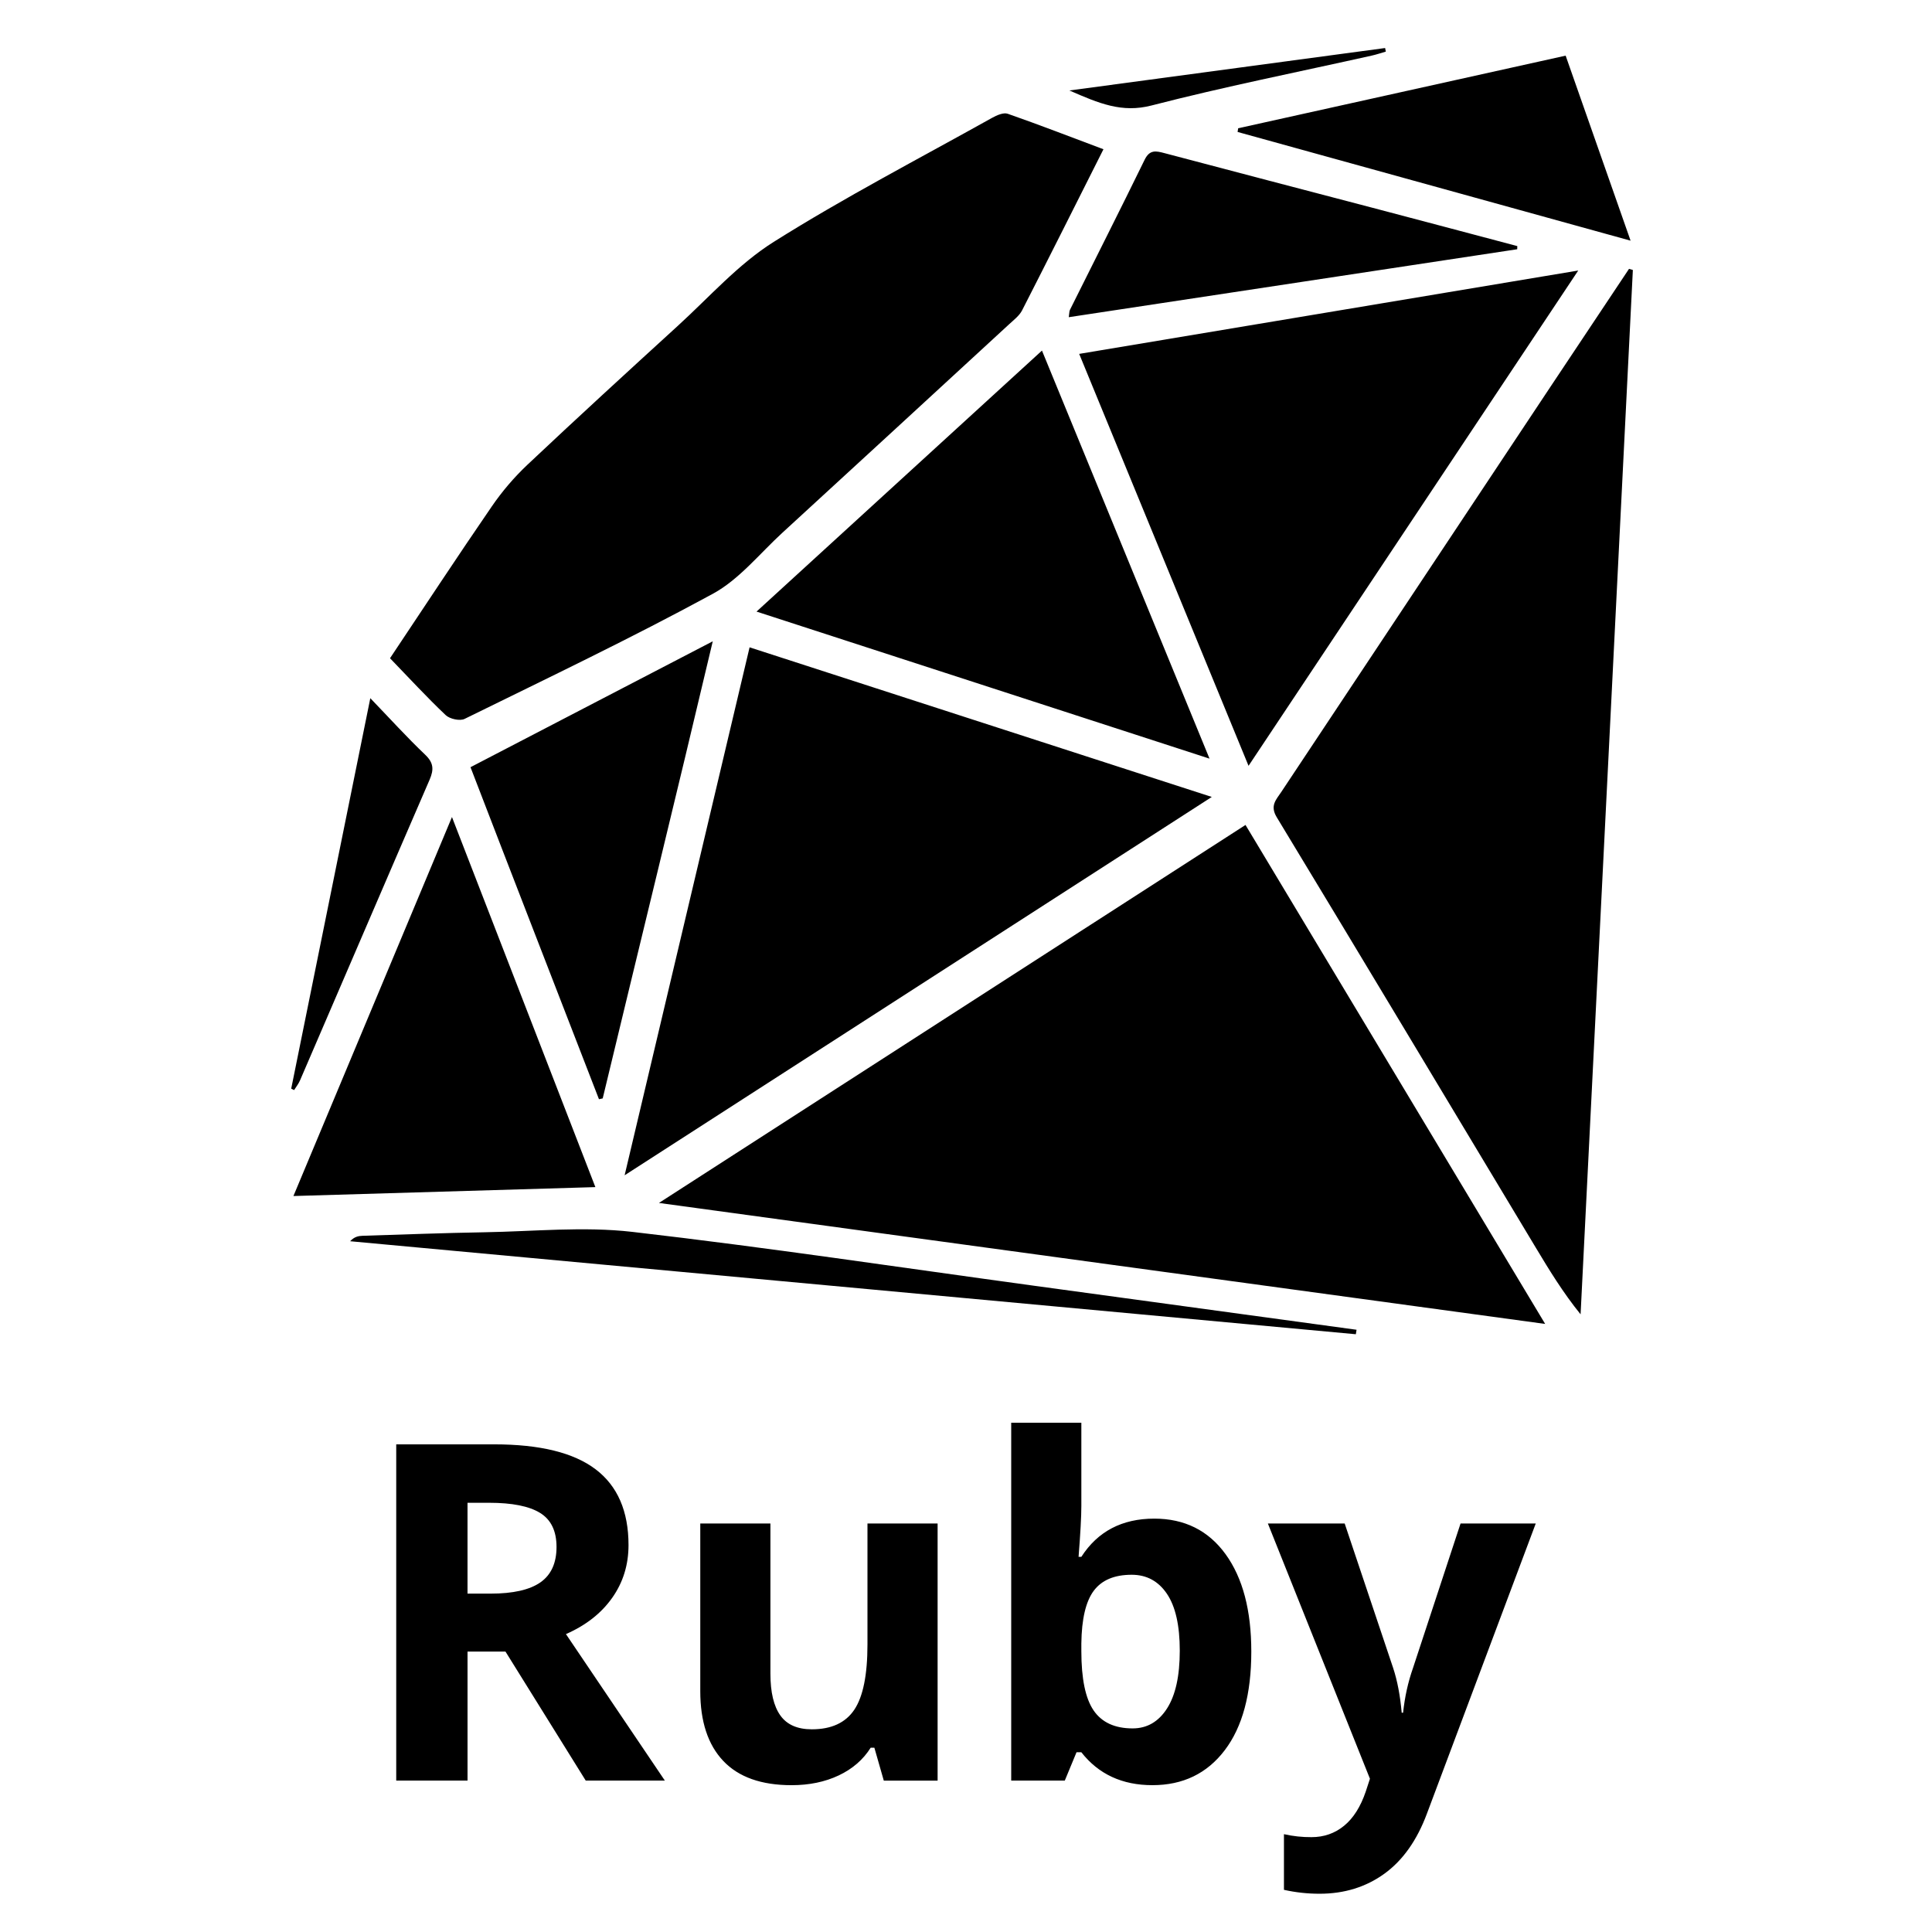
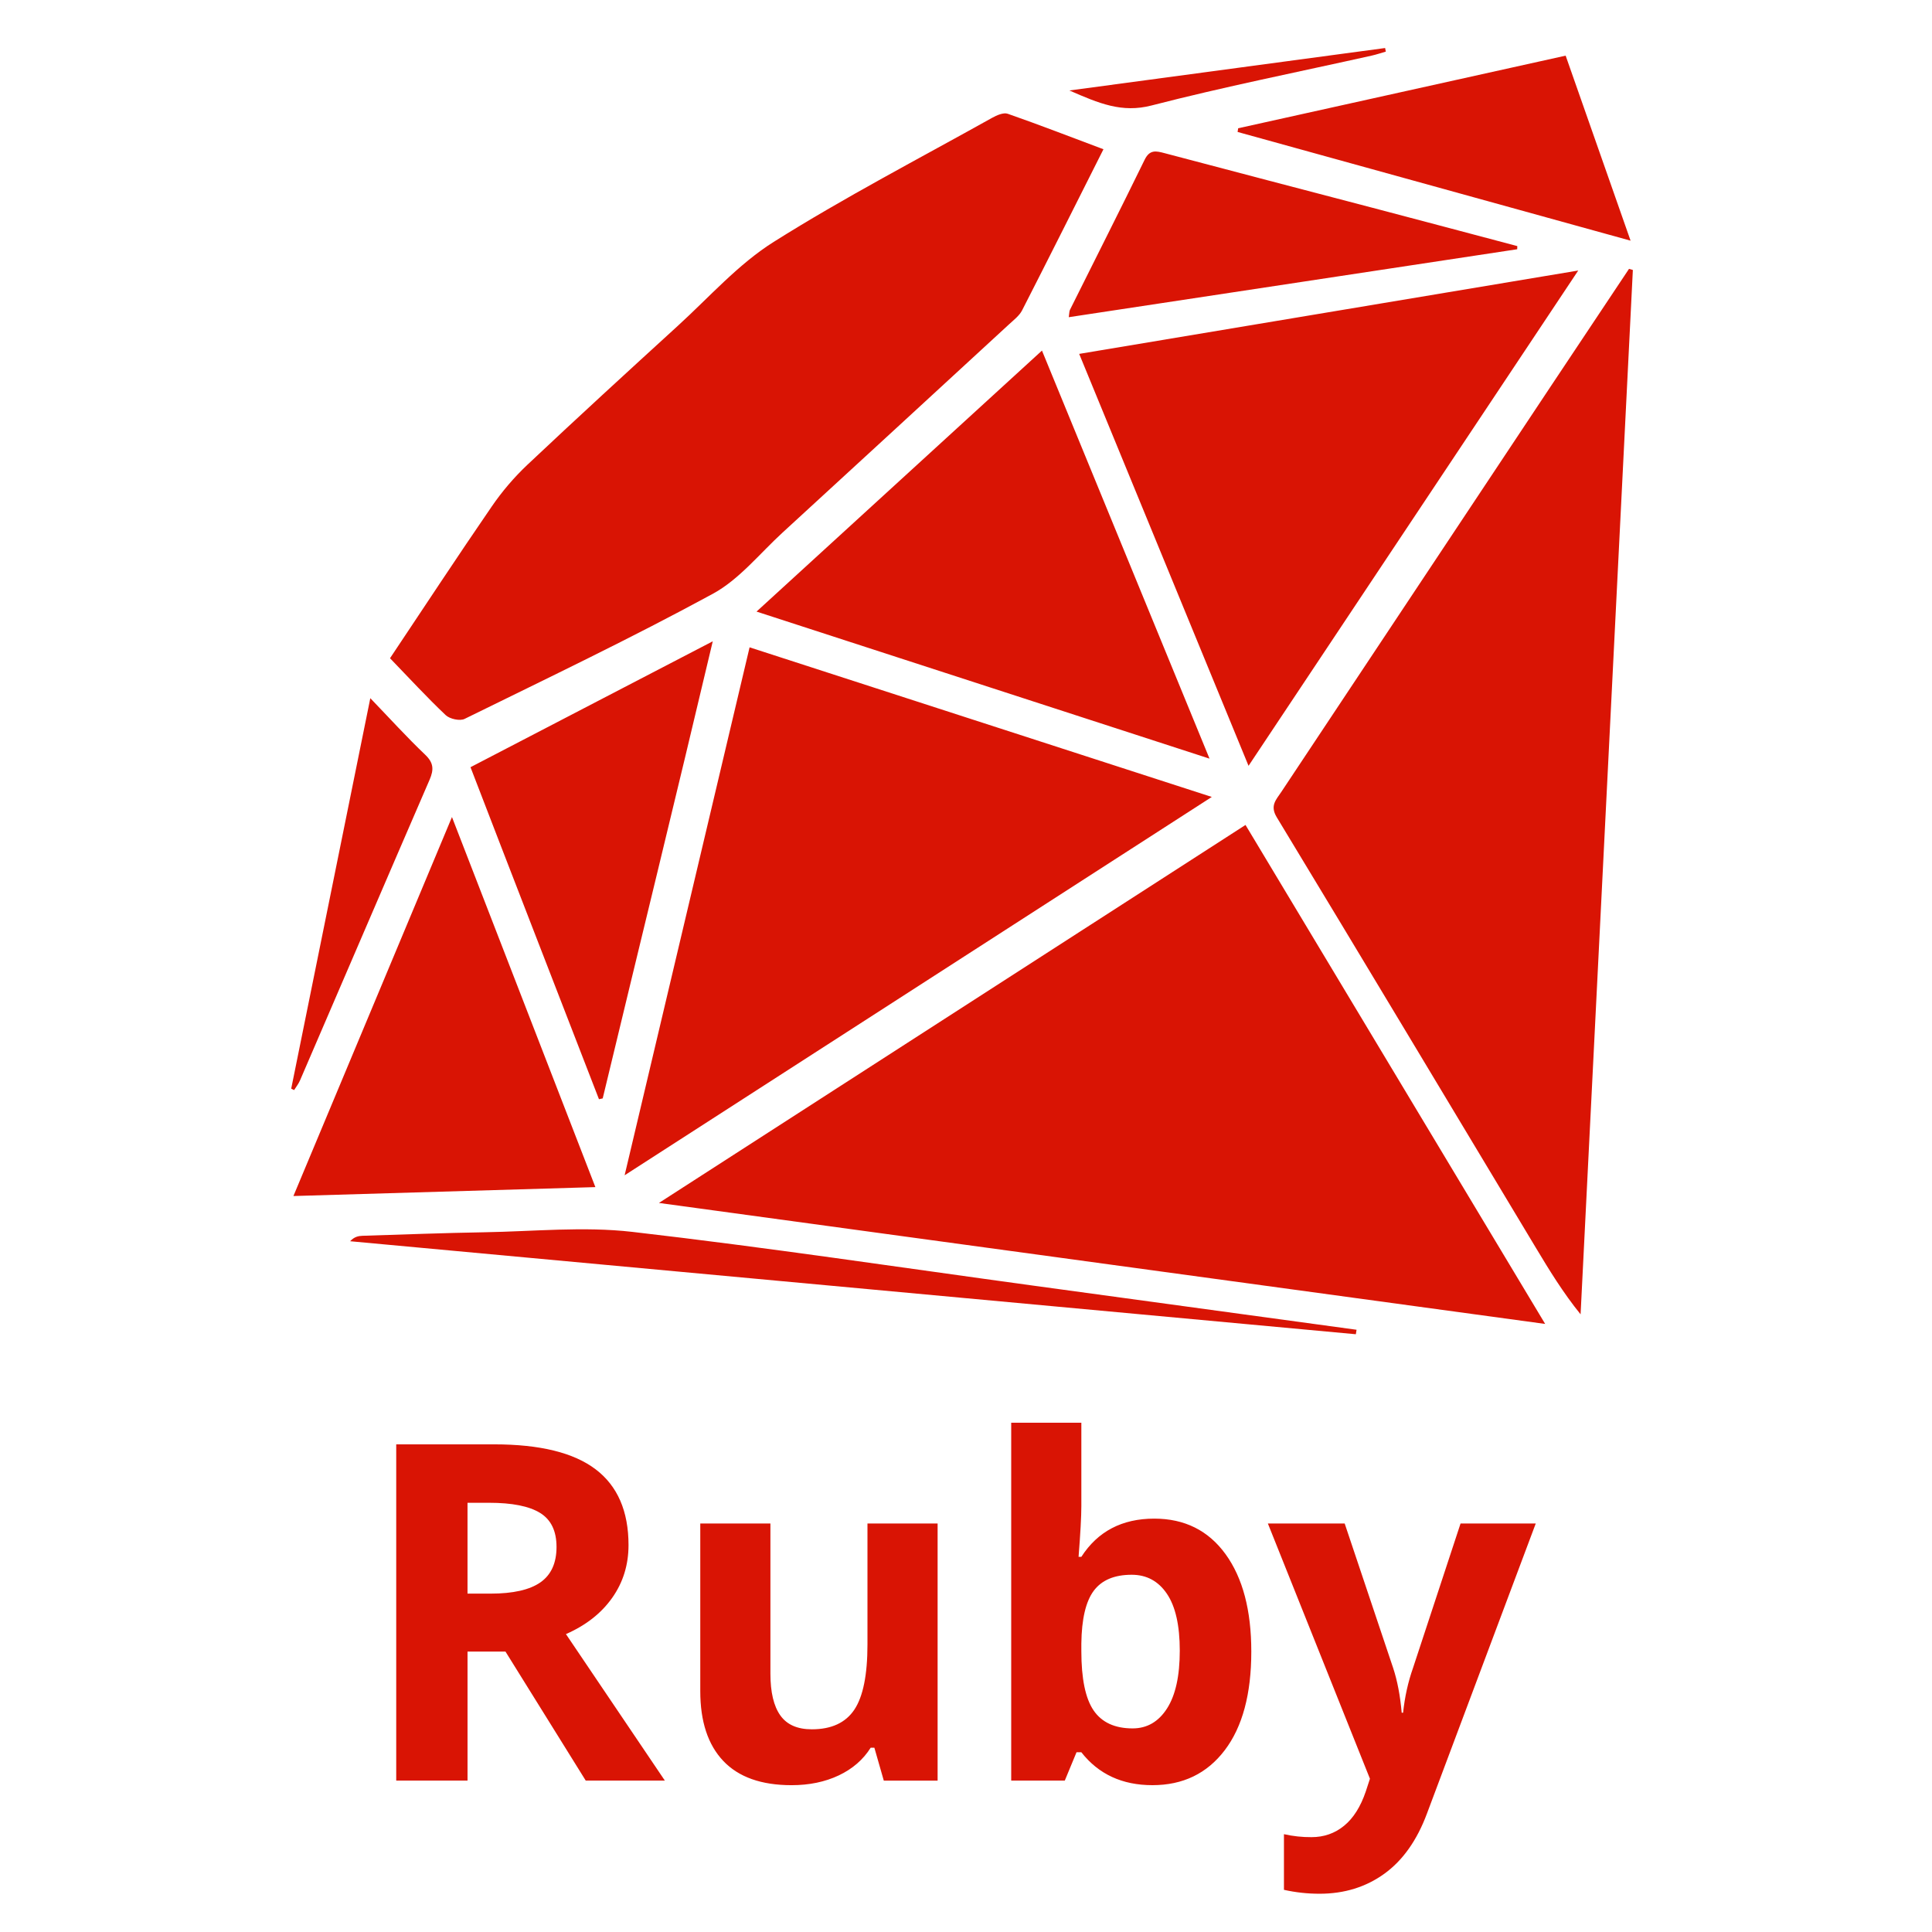
<svg xmlns="http://www.w3.org/2000/svg" viewBox="0 0 128 128">
-   <path fill="currentColor" d="M82.518 54.655c-12.92 8.326-25.722 16.577-38.862 25.043l58.715 8.016-19.853-33.059zm25.409-36.843c-1.735 2.604-3.473 5.207-5.205 7.813A46257.18 46257.18 0 0084.881 52.48c-.331.5-.76.896-.294 1.664 5.744 9.483 11.441 18.996 17.152 28.498.901 1.501 1.813 2.996 2.979 4.436l3.463-69.191-.254-.075zM29.529 47.38c.269.255.94.402 1.251.249 5.509-2.708 11.053-5.355 16.442-8.286 1.756-.954 3.106-2.667 4.621-4.055a9782.293 9782.293 0 0015.021-13.812c.307-.283.668-.556.852-.913 1.797-3.513 3.562-7.042 5.391-10.675-2.181-.817-4.248-1.62-6.34-2.35-.284-.099-.73.098-1.04.27-4.843 2.706-9.777 5.267-14.467 8.218-2.347 1.476-4.259 3.651-6.337 5.547-3.347 3.056-6.692 6.119-9.992 9.229a17.14 17.14 0 00-2.355 2.76c-2.258 3.286-4.446 6.619-6.737 10.048 1.282 1.326 2.445 2.592 3.69 3.77zm20.133-4.493c-2.739 11.577-5.465 23.088-8.279 34.978L80.284 52.8l-30.622-9.913zm21.837-19.441l11.22 27.292c7.324-11.001 14.502-21.785 21.843-32.815l-33.063 5.523zM50.122 40.519l30.012 9.743c-3.761-9.163-7.393-18.005-11.101-27.035L50.122 40.519zM29.944 54.131L19.44 79.24l20.005-.591-9.501-24.518zm9.739 18.695l.248-.054c2.401-9.988 4.838-19.907 7.291-30.284l-16.05 8.341c2.735 7.112 5.653 14.612 8.511 21.997zm60.842-56.522c-3.195-.846-6.387-1.696-9.585-2.536-4.593-1.207-9.19-2.401-13.781-3.62-.573-.152-.989-.251-1.326.44-1.622 3.324-3.296 6.624-4.944 9.935-.051.103-.041.237-.08.492l29.71-4.502.006-.209zM81.993 8.742l26.037 7.203-4.302-12.258-21.696 4.811-.039.244zM89.875 88.1l-21.361-2.916c-8.873-1.211-17.73-2.544-26.623-3.569-3.225-.371-6.536-.029-9.806.026-2.687.046-5.374.148-8.06.233-.277.008-.553.064-.828.361 22.21 2.054 44.422 4.107 66.631 6.162l.047-.297zM19.878 71.576c2.864-6.641 5.712-13.287 8.586-19.922.288-.667.267-1.118-.296-1.653-1.203-1.145-2.319-2.378-3.634-3.744l-5.241 25.871.193.092c.133-.214.294-.414.392-.644zM76.29 6.989c4.827-1.246 9.724-2.218 14.592-3.305.314-.071.622-.175.932-.264l-.047-.238-20.916 2.813c1.965.859 3.478 1.5 5.439.994zM30.975 109.422v8.547h-4.724V95.692h6.491c3.026 0 5.266.551 6.719 1.653s2.18 2.776 2.18 5.02c0 1.311-.361 2.477-1.083 3.497-.721 1.021-1.741 1.822-3.063 2.401l6.553 9.705h-5.242l-5.317-8.547h-2.514zm0-3.84h1.524c1.492 0 2.595-.25 3.306-.747.71-.498 1.066-1.28 1.066-2.346 0-1.057-.363-1.808-1.09-2.255-.726-.447-1.851-.671-3.374-.671h-1.433v6.019zm27.578 12.387l-.624-2.179h-.244c-.498.793-1.204 1.404-2.117 1.836-.915.432-1.957.647-3.124.647-2.002 0-3.51-.535-4.526-1.607s-1.523-2.613-1.523-4.624v-11.108h4.647v9.95c0 1.229.219 2.151.656 2.766.436.615 1.131.921 2.086.921 1.301 0 2.24-.435 2.819-1.302.579-.869.869-2.308.869-4.319v-8.015h4.647v17.035h-3.566zm17.919-17.356c2.011 0 3.586.786 4.725 2.355 1.137 1.569 1.705 3.72 1.705 6.453 0 2.813-.587 4.992-1.759 6.535-1.174 1.545-2.771 2.316-4.793 2.316-2.001 0-3.57-.727-4.708-2.18h-.32l-.776 1.875h-3.551V94.26h4.647v5.516c0 .701-.062 1.823-.184 3.368h.184c1.086-1.686 2.697-2.531 4.83-2.531zm-1.494 3.719c-1.147 0-1.985.353-2.513 1.059-.528.707-.804 1.872-.823 3.498v.502c0 1.829.271 3.139.814 3.932.544.792 1.405 1.188 2.584 1.188.954 0 1.713-.44 2.277-1.318s.846-2.156.846-3.832c0-1.676-.285-2.934-.854-3.772-.568-.838-1.345-1.257-2.331-1.257zm9.021-3.398h5.089l3.215 9.584c.274.833.463 1.818.563 2.956h.092c.111-1.046.329-2.032.654-2.956l3.154-9.584h4.982l-7.207 19.214c-.66 1.777-1.602 3.108-2.825 3.992-1.225.884-2.654 1.325-4.29 1.325-.803 0-1.59-.086-2.361-.259v-3.687a8.004 8.004 0 001.828.197c.822 0 1.541-.251 2.156-.754.615-.502 1.095-1.261 1.439-2.277l.274-.839-6.763-16.912z" />
+   <path fill="#D91404" d="M82.518 54.655c-12.92 8.326-25.722 16.577-38.862 25.043l58.715 8.016-19.853-33.059zm25.409-36.843c-1.735 2.604-3.473 5.207-5.205 7.813A46257.18 46257.18 0 0084.881 52.48c-.331.5-.76.896-.294 1.664 5.744 9.483 11.441 18.996 17.152 28.498.901 1.501 1.813 2.996 2.979 4.436l3.463-69.191-.254-.075zM29.529 47.38c.269.255.94.402 1.251.249 5.509-2.708 11.053-5.355 16.442-8.286 1.756-.954 3.106-2.667 4.621-4.055a9782.293 9782.293 0 0015.021-13.812c.307-.283.668-.556.852-.913 1.797-3.513 3.562-7.042 5.391-10.675-2.181-.817-4.248-1.62-6.34-2.35-.284-.099-.73.098-1.04.27-4.843 2.706-9.777 5.267-14.467 8.218-2.347 1.476-4.259 3.651-6.337 5.547-3.347 3.056-6.692 6.119-9.992 9.229a17.14 17.14 0 00-2.355 2.76c-2.258 3.286-4.446 6.619-6.737 10.048 1.282 1.326 2.445 2.592 3.69 3.77zm20.133-4.493c-2.739 11.577-5.465 23.088-8.279 34.978L80.284 52.8l-30.622-9.913zm21.837-19.441l11.22 27.292c7.324-11.001 14.502-21.785 21.843-32.815l-33.063 5.523zM50.122 40.519l30.012 9.743c-3.761-9.163-7.393-18.005-11.101-27.035L50.122 40.519zM29.944 54.131L19.44 79.24l20.005-.591-9.501-24.518zm9.739 18.695l.248-.054c2.401-9.988 4.838-19.907 7.291-30.284l-16.05 8.341c2.735 7.112 5.653 14.612 8.511 21.997zm60.842-56.522c-3.195-.846-6.387-1.696-9.585-2.536-4.593-1.207-9.19-2.401-13.781-3.62-.573-.152-.989-.251-1.326.44-1.622 3.324-3.296 6.624-4.944 9.935-.051.103-.041.237-.08.492l29.71-4.502.006-.209zM81.993 8.742l26.037 7.203-4.302-12.258-21.696 4.811-.039.244zM89.875 88.1l-21.361-2.916c-8.873-1.211-17.73-2.544-26.623-3.569-3.225-.371-6.536-.029-9.806.026-2.687.046-5.374.148-8.06.233-.277.008-.553.064-.828.361 22.21 2.054 44.422 4.107 66.631 6.162l.047-.297zM19.878 71.576c2.864-6.641 5.712-13.287 8.586-19.922.288-.667.267-1.118-.296-1.653-1.203-1.145-2.319-2.378-3.634-3.744l-5.241 25.871.193.092c.133-.214.294-.414.392-.644zM76.29 6.989c4.827-1.246 9.724-2.218 14.592-3.305.314-.071.622-.175.932-.264l-.047-.238-20.916 2.813c1.965.859 3.478 1.5 5.439.994zM30.975 109.422v8.547h-4.724V95.692h6.491c3.026 0 5.266.551 6.719 1.653s2.18 2.776 2.18 5.02c0 1.311-.361 2.477-1.083 3.497-.721 1.021-1.741 1.822-3.063 2.401l6.553 9.705h-5.242l-5.317-8.547h-2.514zm0-3.84h1.524c1.492 0 2.595-.25 3.306-.747.71-.498 1.066-1.28 1.066-2.346 0-1.057-.363-1.808-1.09-2.255-.726-.447-1.851-.671-3.374-.671h-1.433v6.019zm27.578 12.387l-.624-2.179h-.244c-.498.793-1.204 1.404-2.117 1.836-.915.432-1.957.647-3.124.647-2.002 0-3.51-.535-4.526-1.607s-1.523-2.613-1.523-4.624v-11.108h4.647v9.95c0 1.229.219 2.151.656 2.766.436.615 1.131.921 2.086.921 1.301 0 2.24-.435 2.819-1.302.579-.869.869-2.308.869-4.319v-8.015h4.647v17.035h-3.566zm17.919-17.356c2.011 0 3.586.786 4.725 2.355 1.137 1.569 1.705 3.72 1.705 6.453 0 2.813-.587 4.992-1.759 6.535-1.174 1.545-2.771 2.316-4.793 2.316-2.001 0-3.57-.727-4.708-2.18h-.32l-.776 1.875h-3.551V94.26h4.647v5.516c0 .701-.062 1.823-.184 3.368h.184c1.086-1.686 2.697-2.531 4.83-2.531zm-1.494 3.719c-1.147 0-1.985.353-2.513 1.059-.528.707-.804 1.872-.823 3.498v.502c0 1.829.271 3.139.814 3.932.544.792 1.405 1.188 2.584 1.188.954 0 1.713-.44 2.277-1.318s.846-2.156.846-3.832c0-1.676-.285-2.934-.854-3.772-.568-.838-1.345-1.257-2.331-1.257zm9.021-3.398h5.089l3.215 9.584c.274.833.463 1.818.563 2.956h.092c.111-1.046.329-2.032.654-2.956l3.154-9.584h4.982l-7.207 19.214c-.66 1.777-1.602 3.108-2.825 3.992-1.225.884-2.654 1.325-4.29 1.325-.803 0-1.59-.086-2.361-.259v-3.687a8.004 8.004 0 001.828.197c.822 0 1.541-.251 2.156-.754.615-.502 1.095-1.261 1.439-2.277l.274-.839-6.763-16.912z" />
</svg>
